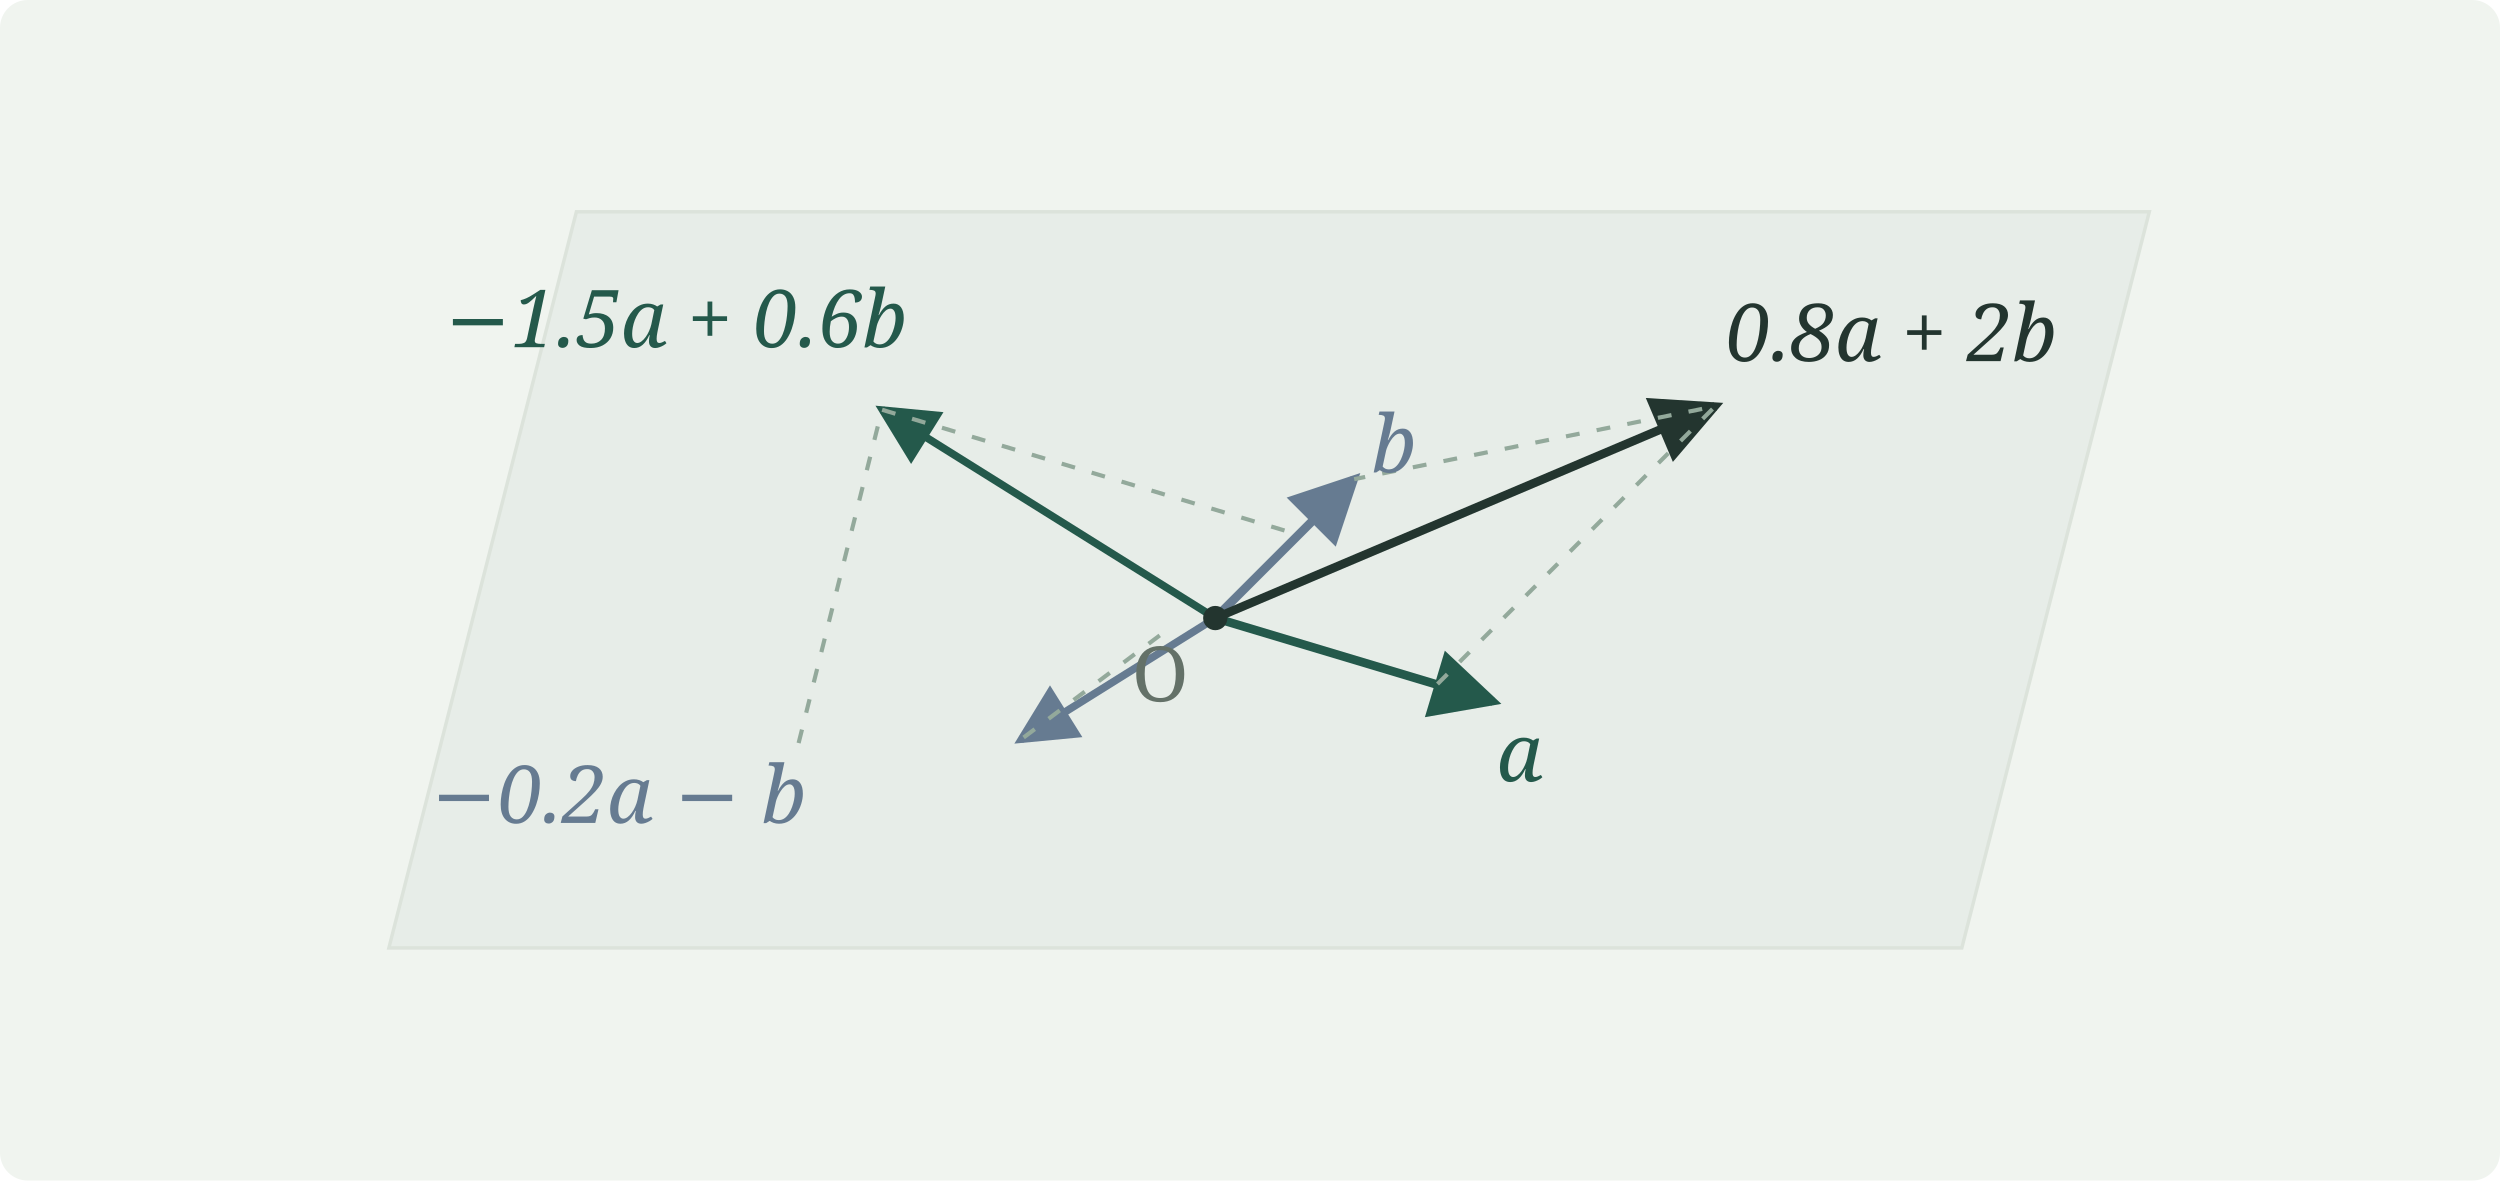
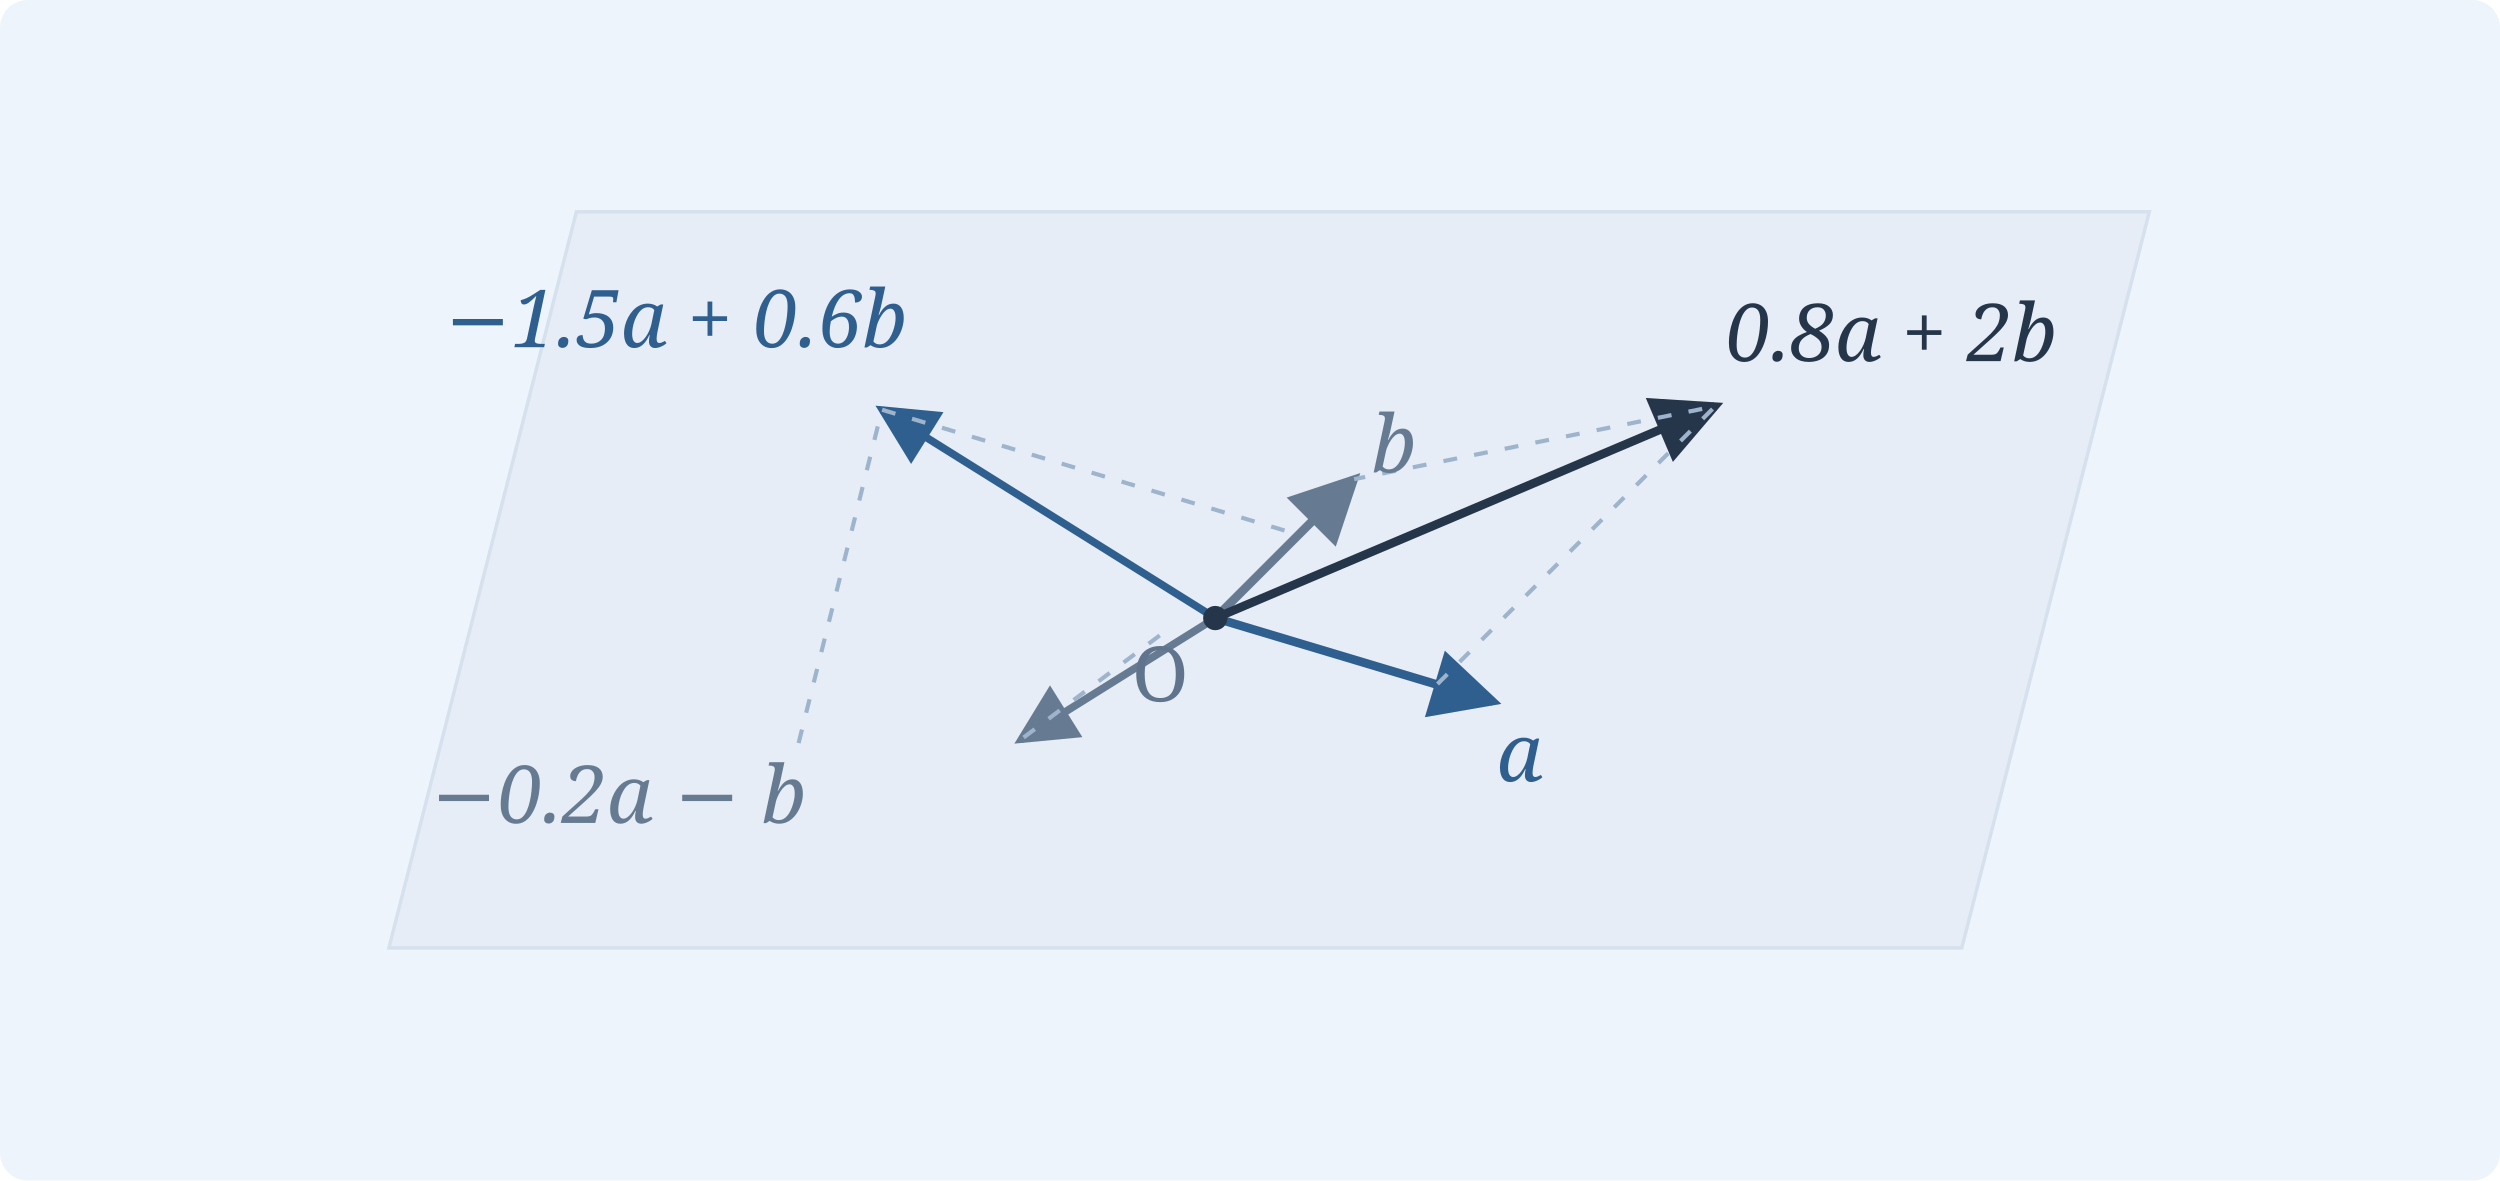
<svg xmlns="http://www.w3.org/2000/svg" width="720" height="340" viewBox="0 0 720 340" fill="none">
  <defs>
    <marker id="green" markerWidth="8" markerHeight="8" refX="7" refY="4" orient="auto">
-       <path d="M0 0 8 4 0 8" fill="#24594b" />
+       <path d="M0 0 8 4 0 8" fill="#2f5f8f" />
    </marker>
    <marker id="blue" markerWidth="8" markerHeight="8" refX="7" refY="4" orient="auto">
      <path d="M0 0 8 4 0 8" fill="#667b91" />
    </marker>
    <marker id="dark" markerWidth="8" markerHeight="8" refX="7" refY="4" orient="auto">
-       <path d="M0 0 8 4 0 8" fill="#23352f" />
+       <path d="M0 0 8 4 0 8" fill="#26364a" />
    </marker>
  </defs>
-   <rect width="720" height="340" rx="8" fill="#f0f4ef" />
-   <path d="M112 273 166 61 619 61 565 273Z" fill="#24594b" fill-opacity=".045" stroke="#dce3db" />
-   <path d="M350 178 430 202" stroke="#24594b" stroke-width="2.5" marker-end="url(#green)" />
+   <rect width="720" height="340" rx="8" fill="#eef4fb" />
+   <path d="M112 273 166 61 619 61 565 273Z" fill="#2f5f8f" fill-opacity=".045" stroke="#d6e1ee" />
+   <path d="M350 178 430 202" stroke="#2f5f8f" stroke-width="2.5" marker-end="url(#green)" />
  <path d="M350 178 390 138" stroke="#667b91" stroke-width="2.5" marker-end="url(#blue)" />
-   <path d="M350 178 494 117" stroke="#23352f" stroke-width="2.5" marker-end="url(#dark)" />
-   <path d="M350 178 254 118" stroke="#24594b" stroke-width="2.2" marker-end="url(#green)" />
+   <path d="M350 178 494 117" stroke="#26364a" stroke-width="2.5" marker-end="url(#dark)" />
+   <path d="M350 178 254 118" stroke="#2f5f8f" stroke-width="2.2" marker-end="url(#green)" />
  <path d="M350 178 294 213" stroke="#667b91" stroke-width="2.2" marker-end="url(#blue)" />
-   <path d="M414 197 494 117 390 138M230 214 254 118 374 154M334 183 294 213" stroke="#93a99b" stroke-width="1.2" stroke-dasharray="4 5" />
-   <circle cx="350" cy="178" r="3.5" fill="#23352f" />
+   <path d="M414 197 494 117 390 138M230 214 254 118 374 154M334 183 294 213" stroke="#9db4cc" stroke-width="1.2" stroke-dasharray="4 5" />
+   <circle cx="350" cy="178" r="3.5" fill="#26364a" />
  <g font-family="Georgia,serif" font-size="23" font-style="italic">
-     <text x="431" y="225" fill="#24594b">a</text>
+     <text x="431" y="225" fill="#2f5f8f">a</text>
    <text x="395" y="136" fill="#667b91">b</text>
-     <text x="497" y="104" fill="#23352f">0.8a + 2b</text>
-     <text x="128" y="100" fill="#24594b">−1.5a + 0.6b</text>
+     <text x="497" y="104" fill="#26364a">0.8a + 2b</text>
+     <text x="128" y="100" fill="#2f5f8f">−1.5a + 0.6b</text>
    <text x="124" y="237" fill="#667b91">−0.2a − b</text>
  </g>
-   <text x="326" y="202" font-family="Georgia,serif" font-size="22" fill="#647168">O</text>
+   <text x="326" y="202" font-family="Georgia,serif" font-size="22" fill="#60758d">O</text>
</svg>
